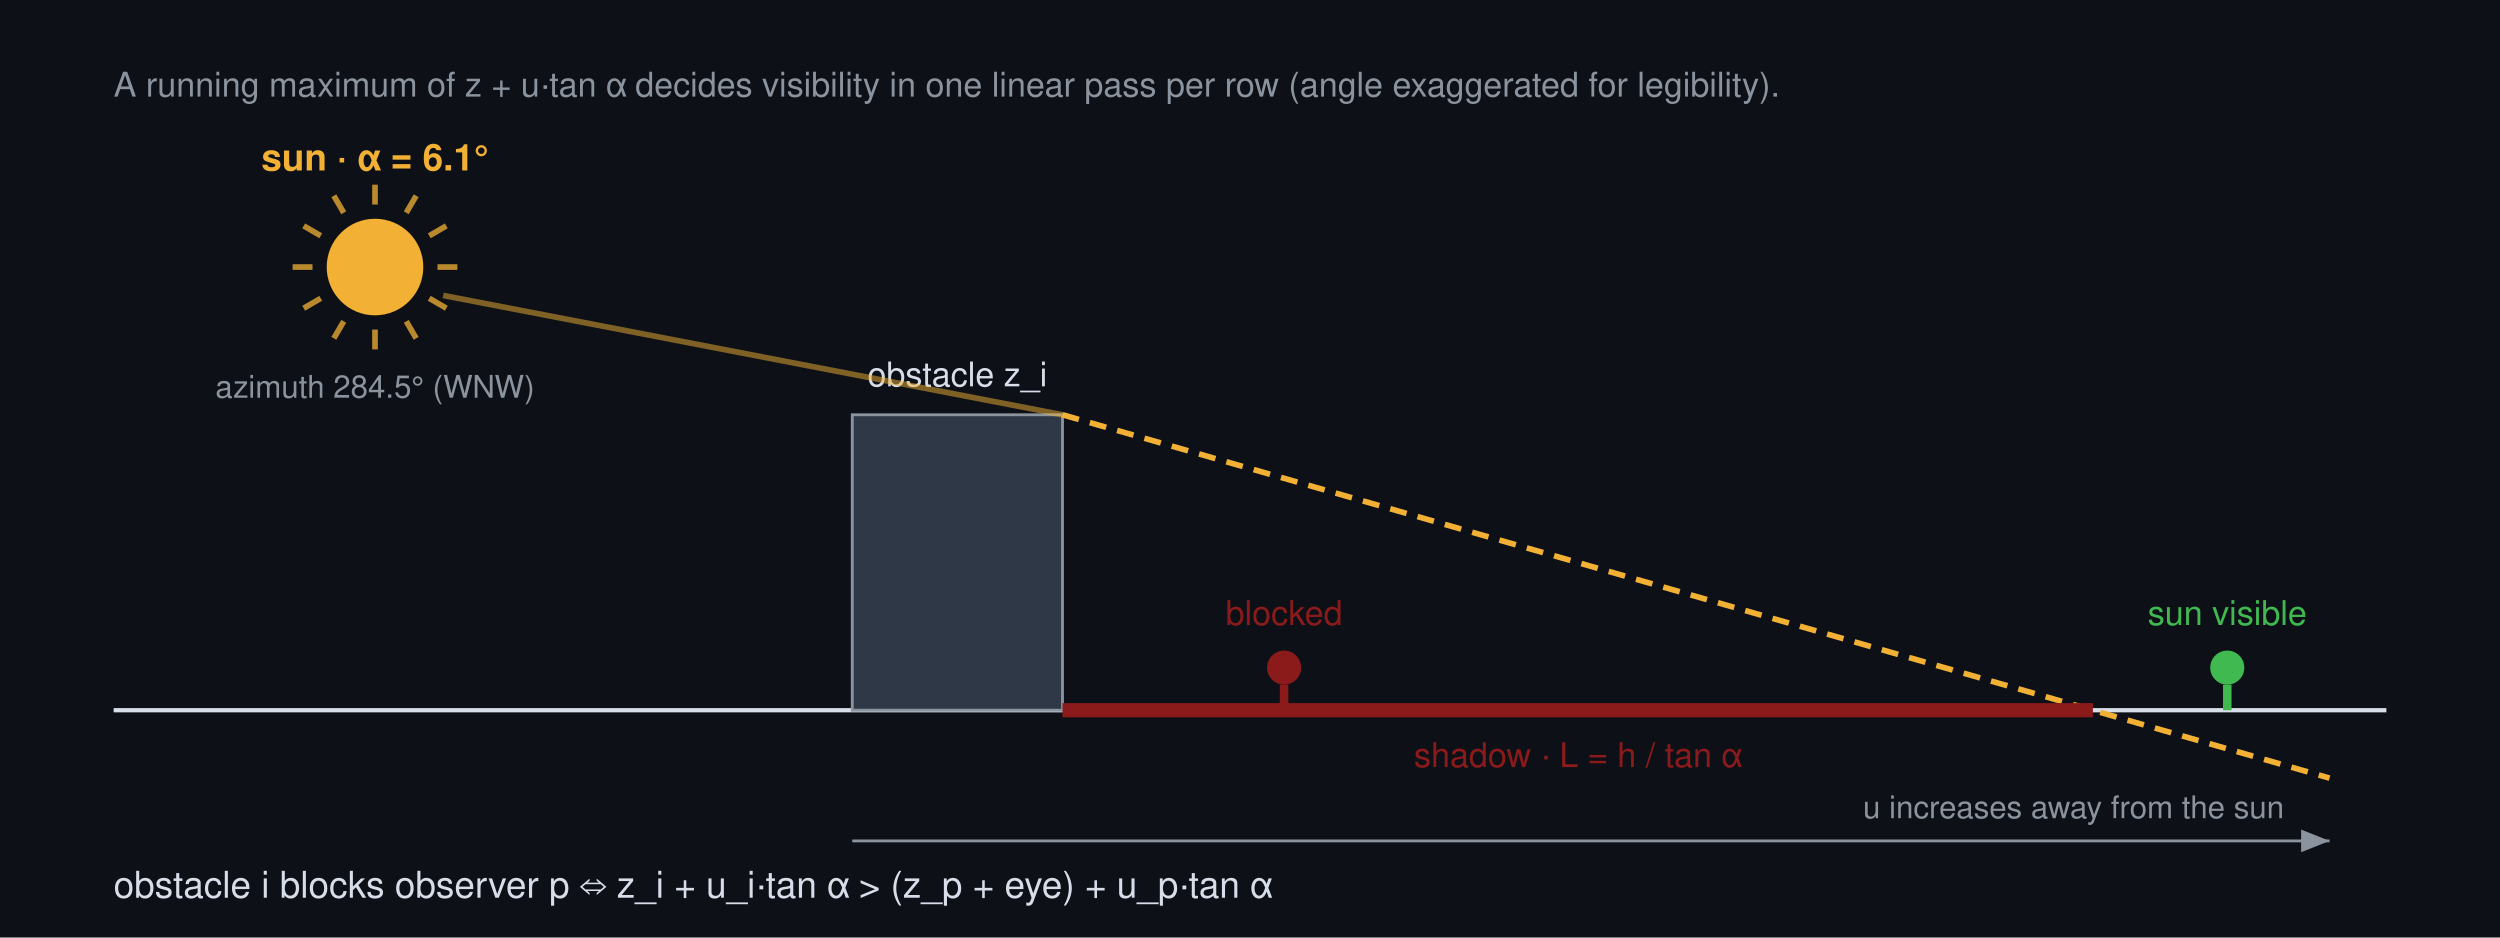
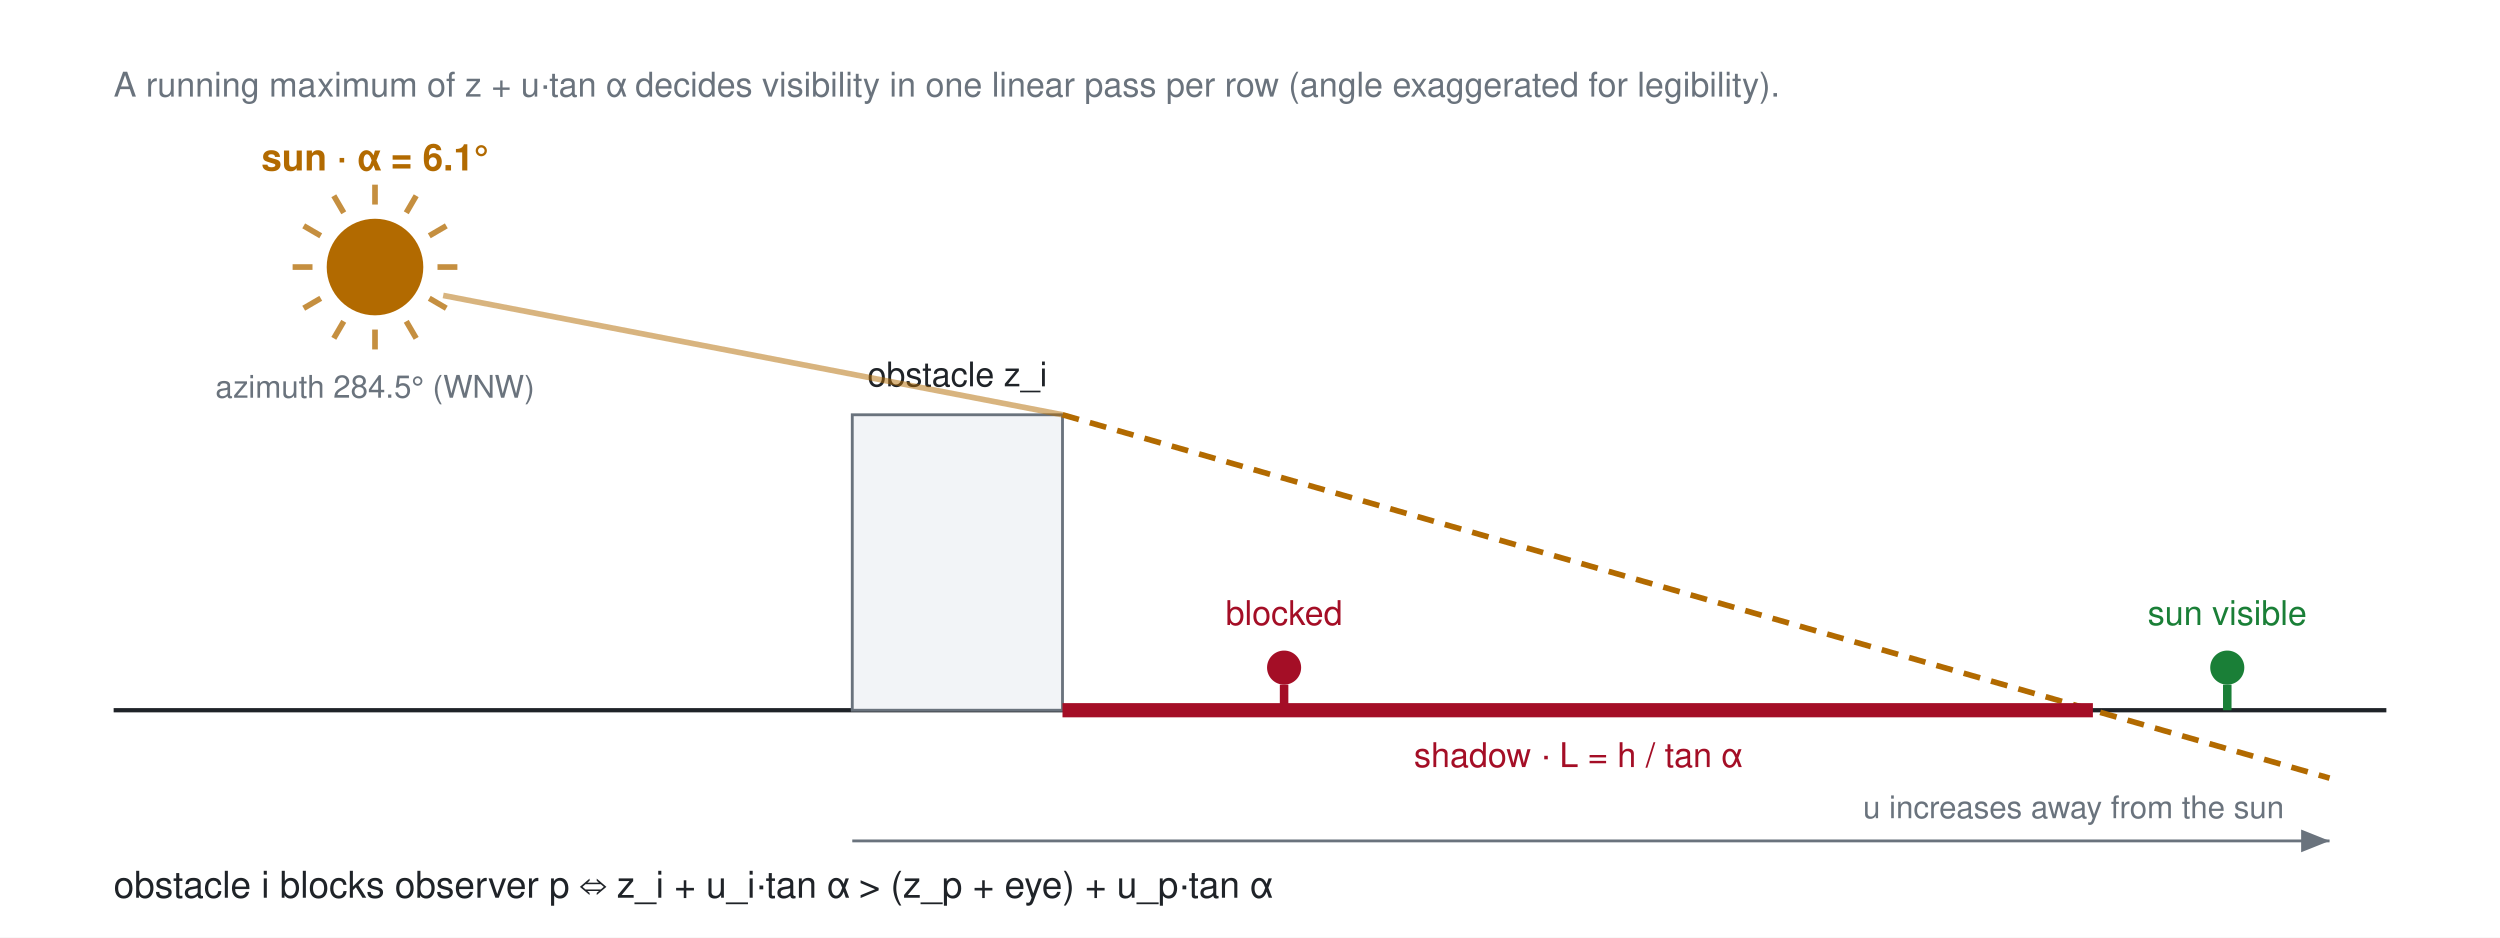
<svg xmlns="http://www.w3.org/2000/svg" viewBox="0 0 880 330" width="880" height="330" font-family="ui-sans-serif,Segoe UI,Helvetica,Arial" role="img" aria-label="Geometry of the separable horizon test used by the shadow scan">
-   <rect width="880" height="330" fill="#0d1017" />
-   <line x1="40" y1="250" x2="840" y2="250" stroke="#d8dee9" stroke-width="1.5" />
-   <rect x="300.0" y="146.0" width="74.0" height="104.0" fill="#2f3846" stroke="#8b949e" />
-   <text x="337.0" y="136.0" fill="#d8dee9" font-size="12" text-anchor="middle">obstacle  z_i</text>
-   <line x1="374.0" y1="146.0" x2="820.0" y2="273.9" stroke="#f2b134" stroke-width="2" stroke-dasharray="6 4" />
-   <circle cx="132.0" cy="94.0" r="17" fill="#f2b134" />
-   <line x1="154.0" y1="94.0" x2="161.0" y2="94.0" stroke="#f2b134" stroke-width="2" opacity="0.75" />
-   <line x1="151.1" y1="105.0" x2="157.1" y2="108.5" stroke="#f2b134" stroke-width="2" opacity="0.75" />
-   <line x1="143.0" y1="113.1" x2="146.5" y2="119.1" stroke="#f2b134" stroke-width="2" opacity="0.75" />
-   <line x1="132.0" y1="116.0" x2="132.0" y2="123.0" stroke="#f2b134" stroke-width="2" opacity="0.75" />
-   <line x1="121.0" y1="113.1" x2="117.5" y2="119.1" stroke="#f2b134" stroke-width="2" opacity="0.75" />
-   <line x1="112.9" y1="105.0" x2="106.9" y2="108.5" stroke="#f2b134" stroke-width="2" opacity="0.75" />
-   <line x1="110.0" y1="94.0" x2="103.0" y2="94.0" stroke="#f2b134" stroke-width="2" opacity="0.75" />
-   <line x1="112.9" y1="83.0" x2="106.9" y2="79.5" stroke="#f2b134" stroke-width="2" opacity="0.75" />
-   <line x1="121.0" y1="74.9" x2="117.5" y2="68.9" stroke="#f2b134" stroke-width="2" opacity="0.75" />
-   <line x1="132.0" y1="72.0" x2="132.0" y2="65.0" stroke="#f2b134" stroke-width="2" opacity="0.75" />
-   <line x1="143.0" y1="74.9" x2="146.5" y2="68.9" stroke="#f2b134" stroke-width="2" opacity="0.75" />
-   <line x1="151.1" y1="83.0" x2="157.1" y2="79.5" stroke="#f2b134" stroke-width="2" opacity="0.75" />
-   <text x="132.0" y="60.0" fill="#f2b134" font-size="13" text-anchor="middle" font-weight="600">sun · α = 6.1°</text>
-   <text x="132.0" y="140.0" fill="#8b949e" font-size="11" text-anchor="middle">azimuth 284.5° (WNW)</text>
-   <line x1="156.0" y1="104.0" x2="374.0" y2="146.0" stroke="#f2b134" stroke-width="2" opacity="0.5" />
-   <line x1="374.0" y1="250" x2="736.7" y2="250" stroke="#8b1a1a" stroke-width="5" />
-   <text x="555.3" y="270.0" fill="#8b1a1a" font-size="12" text-anchor="middle">shadow · L = h / tan α</text>
-   <circle cx="452.0" cy="235" r="6" fill="#8b1a1a" />
-   <line x1="452.0" y1="241" x2="452.0" y2="250" stroke="#8b1a1a" stroke-width="3" />
-   <text x="452.0" y="220" fill="#8b1a1a" font-size="12" text-anchor="middle">blocked</text>
-   <circle cx="784.0" cy="235" r="6" fill="#3fb950" />
-   <line x1="784.0" y1="241" x2="784.0" y2="250" stroke="#3fb950" stroke-width="3" />
-   <text x="784.0" y="220" fill="#3fb950" font-size="12" text-anchor="middle">sun visible</text>
-   <line x1="300.0" y1="296" x2="820" y2="296" stroke="#8b949e" stroke-width="1" />
-   <polygon points="820,296 810,292 810,300" fill="#8b949e" />
-   <text x="804" y="288" fill="#8b949e" font-size="11" text-anchor="end">u increases away from the sun</text>
-   <text x="40" y="316" fill="#d8dee9" font-size="13">obstacle i blocks observer p  ⇔  z_i + u_i·tan α  &gt;  (z_p + eye) + u_p·tan α</text>
-   <text x="40" y="34" fill="#8b949e" font-size="12">A running maximum of z + u·tan α decides visibility in one linear pass per row (angle exaggerated for legibility).</text>
+   <rect width="880" height="330" fill="#ffffff" />
+   <line x1="40" y1="250" x2="840" y2="250" stroke="#1f2328" stroke-width="1.5" />
+   <rect x="300.0" y="146.0" width="74.0" height="104.0" fill="#f2f4f7" stroke="#6a737d" />
+   <text x="337.0" y="136.0" fill="#1f2328" font-size="12" text-anchor="middle">obstacle  z_i</text>
+   <line x1="374.0" y1="146.0" x2="820.0" y2="273.9" stroke="#b26a00" stroke-width="2" stroke-dasharray="6 4" />
+   <circle cx="132.0" cy="94.0" r="17" fill="#b26a00" />
+   <line x1="154.0" y1="94.0" x2="161.0" y2="94.0" stroke="#b26a00" stroke-width="2" opacity="0.75" />
+   <line x1="151.1" y1="105.0" x2="157.1" y2="108.5" stroke="#b26a00" stroke-width="2" opacity="0.75" />
+   <line x1="143.0" y1="113.1" x2="146.5" y2="119.1" stroke="#b26a00" stroke-width="2" opacity="0.75" />
+   <line x1="132.0" y1="116.0" x2="132.0" y2="123.0" stroke="#b26a00" stroke-width="2" opacity="0.75" />
+   <line x1="121.0" y1="113.1" x2="117.5" y2="119.1" stroke="#b26a00" stroke-width="2" opacity="0.75" />
+   <line x1="112.9" y1="105.0" x2="106.9" y2="108.5" stroke="#b26a00" stroke-width="2" opacity="0.75" />
+   <line x1="110.0" y1="94.0" x2="103.0" y2="94.0" stroke="#b26a00" stroke-width="2" opacity="0.75" />
+   <line x1="112.9" y1="83.0" x2="106.9" y2="79.5" stroke="#b26a00" stroke-width="2" opacity="0.75" />
+   <line x1="121.0" y1="74.9" x2="117.5" y2="68.9" stroke="#b26a00" stroke-width="2" opacity="0.75" />
+   <line x1="132.0" y1="72.0" x2="132.0" y2="65.0" stroke="#b26a00" stroke-width="2" opacity="0.75" />
+   <line x1="143.0" y1="74.9" x2="146.5" y2="68.9" stroke="#b26a00" stroke-width="2" opacity="0.75" />
+   <line x1="151.1" y1="83.0" x2="157.1" y2="79.5" stroke="#b26a00" stroke-width="2" opacity="0.75" />
+   <text x="132.0" y="60.0" fill="#b26a00" font-size="13" text-anchor="middle" font-weight="600">sun · α = 6.1°</text>
+   <text x="132.0" y="140.0" fill="#6a737d" font-size="11" text-anchor="middle">azimuth 284.5° (WNW)</text>
+   <line x1="156.0" y1="104.0" x2="374.0" y2="146.0" stroke="#b26a00" stroke-width="2" opacity="0.5" />
+   <line x1="374.0" y1="250" x2="736.7" y2="250" stroke="#a40e26" stroke-width="5" />
+   <text x="555.3" y="270.0" fill="#a40e26" font-size="12" text-anchor="middle">shadow · L = h / tan α</text>
+   <circle cx="452.0" cy="235" r="6" fill="#a40e26" />
+   <line x1="452.0" y1="241" x2="452.0" y2="250" stroke="#a40e26" stroke-width="3" />
+   <text x="452.0" y="220" fill="#a40e26" font-size="12" text-anchor="middle">blocked</text>
+   <circle cx="784.0" cy="235" r="6" fill="#1a7f37" />
+   <line x1="784.0" y1="241" x2="784.0" y2="250" stroke="#1a7f37" stroke-width="3" />
+   <text x="784.0" y="220" fill="#1a7f37" font-size="12" text-anchor="middle">sun visible</text>
+   <line x1="300.0" y1="296" x2="820" y2="296" stroke="#6a737d" stroke-width="1" />
+   <polygon points="820,296 810,292 810,300" fill="#6a737d" />
+   <text x="804" y="288" fill="#6a737d" font-size="11" text-anchor="end">u increases away from the sun</text>
+   <text x="40" y="316" fill="#1f2328" font-size="13">obstacle i blocks observer p  ⇔  z_i + u_i·tan α  &gt;  (z_p + eye) + u_p·tan α</text>
+   <text x="40" y="34" fill="#6a737d" font-size="12">A running maximum of z + u·tan α decides visibility in one linear pass per row (angle exaggerated for legibility).</text>
</svg>
